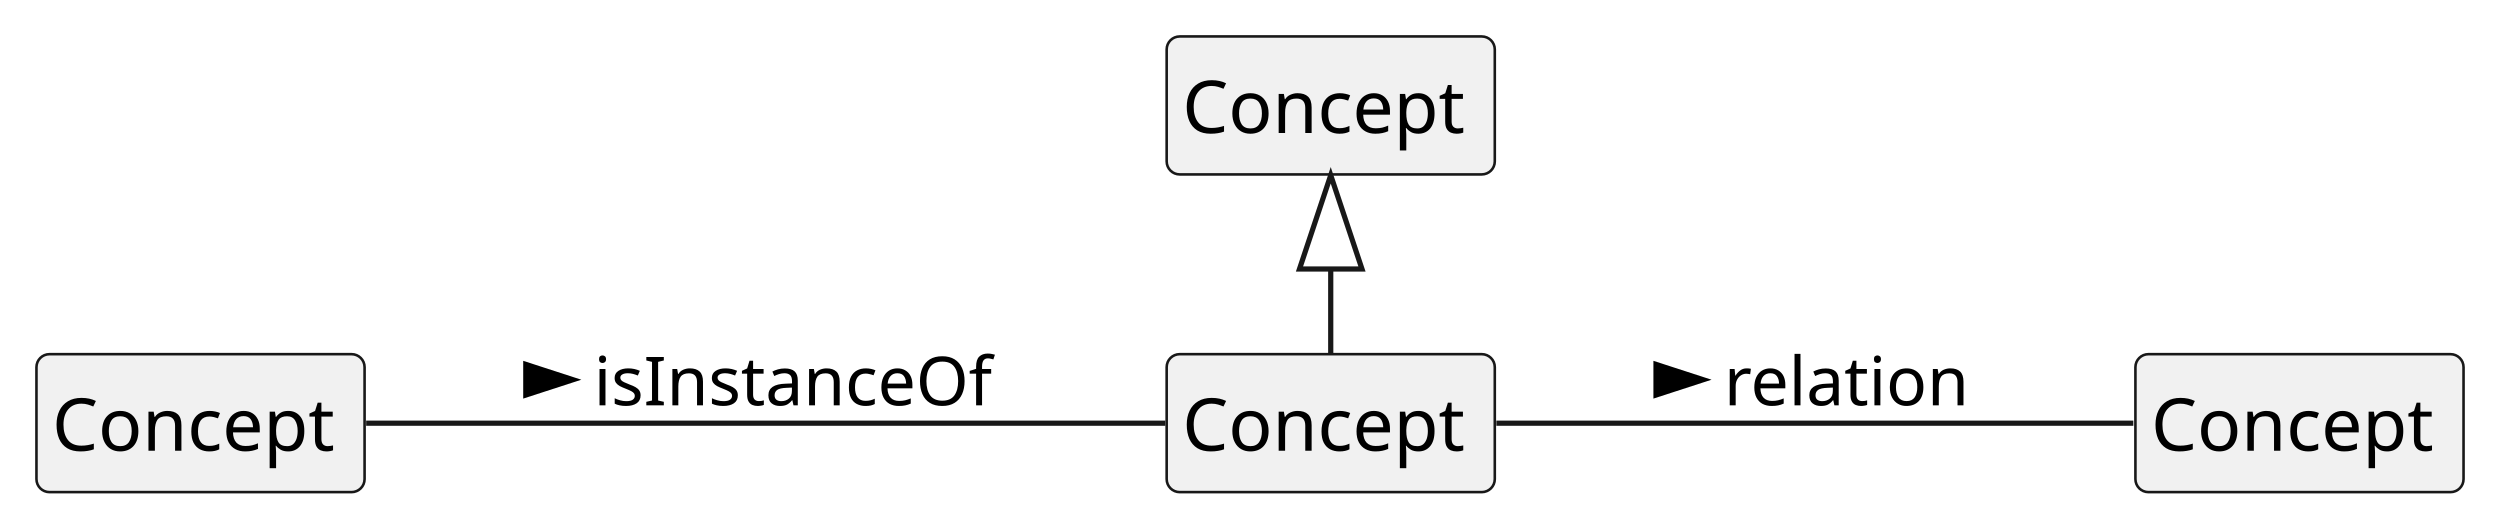
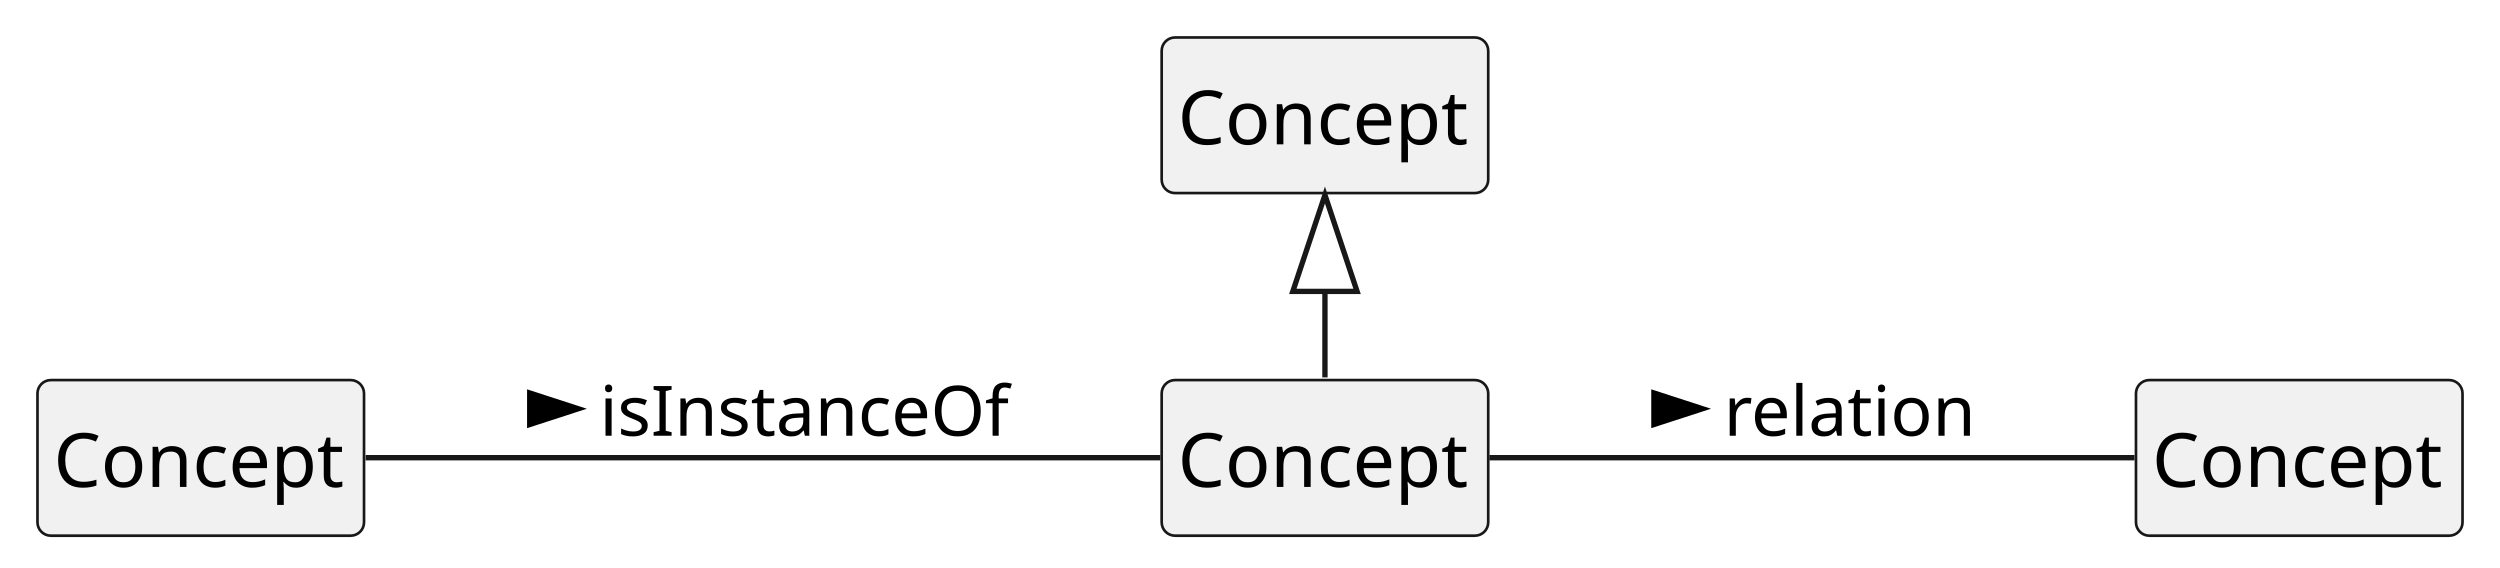
- <svg xmlns="http://www.w3.org/2000/svg" contentStyleType="text/css" height="100px" preserveAspectRatio="none" style="width:480px;height:100px;background:#FFFFFF;" version="1.1" viewBox="0 0 480 100" width="480px" zoomAndPan="magnify">
+ <svg xmlns="http://www.w3.org/2000/svg" contentStyleType="text/css" height="106px" preserveAspectRatio="none" style="width:467px;height:106px;background:#FFFFFF;" version="1.1" viewBox="0 0 467 106" width="467px" zoomAndPan="magnify">
  <defs />
  <g>
    <g id="elem_c1">
-       <rect codeLine="5" fill="#F1F1F1" height="26.488" id="c1" rx="2.5" ry="2.5" style="stroke:#181818;stroke-width:0.5;" width="63" x="224" y="7" />
-       <text fill="#000000" font-family="sans-serif" font-size="14" lengthAdjust="spacing" textLength="57" x="227" y="25.535">Concept</text>
+       <rect codeLine="5" fill="#F1F1F1" height="29.068" id="c1" rx="2.5" ry="2.5" style="stroke:#181818;stroke-width:0.5;" width="61" x="217" y="7" />
+       <text fill="#000000" font-family="sans-serif" font-size="14" lengthAdjust="spacing" textLength="55" x="220" y="26.966">Concept</text>
    </g>
    <g id="elem_c2">
-       <rect codeLine="6" fill="#F1F1F1" height="26.488" id="c2" rx="2.5" ry="2.5" style="stroke:#181818;stroke-width:0.5;" width="63" x="7" y="68" />
-       <text fill="#000000" font-family="sans-serif" font-size="14" lengthAdjust="spacing" textLength="57" x="10" y="86.535">Concept</text>
+       <rect codeLine="6" fill="#F1F1F1" height="29.068" id="c2" rx="2.5" ry="2.5" style="stroke:#181818;stroke-width:0.5;" width="61" x="7" y="71" />
+       <text fill="#000000" font-family="sans-serif" font-size="14" lengthAdjust="spacing" textLength="55" x="10" y="90.966">Concept</text>
    </g>
    <g id="elem_c3">
-       <rect codeLine="7" fill="#F1F1F1" height="26.488" id="c3" rx="2.5" ry="2.5" style="stroke:#181818;stroke-width:0.5;" width="63" x="224" y="68" />
-       <text fill="#000000" font-family="sans-serif" font-size="14" lengthAdjust="spacing" textLength="57" x="227" y="86.535">Concept</text>
+       <rect codeLine="7" fill="#F1F1F1" height="29.068" id="c3" rx="2.5" ry="2.5" style="stroke:#181818;stroke-width:0.5;" width="61" x="217" y="71" />
+       <text fill="#000000" font-family="sans-serif" font-size="14" lengthAdjust="spacing" textLength="55" x="220" y="90.966">Concept</text>
    </g>
    <g id="elem_c4">
-       <rect codeLine="8" fill="#F1F1F1" height="26.488" id="c4" rx="2.5" ry="2.5" style="stroke:#181818;stroke-width:0.5;" width="63" x="410" y="68" />
-       <text fill="#000000" font-family="sans-serif" font-size="14" lengthAdjust="spacing" textLength="57" x="413" y="86.535">Concept</text>
+       <rect codeLine="8" fill="#F1F1F1" height="29.068" id="c4" rx="2.5" ry="2.5" style="stroke:#181818;stroke-width:0.5;" width="61" x="399" y="71" />
+       <text fill="#000000" font-family="sans-serif" font-size="14" lengthAdjust="spacing" textLength="55" x="402" y="90.966">Concept</text>
    </g>
    <g id="link_c1_c3">
-       <path codeLine="9" d="M255.5,51.65 C255.5,63.07 255.5,56.48 255.5,67.9 " fill="none" id="c1-backto-c3" style="stroke:#181818;stroke-width:1.0;" />
-       <polygon fill="none" points="255.5,33.65,249.5,51.65,261.5,51.65,255.5,33.65" style="stroke:#181818;stroke-width:1.0;" />
+       <path codeLine="9" d="M247.5,54.43 C247.5,65.79 247.5,59.14 247.5,70.5 " fill="none" id="c1-backto-c3" style="stroke:#181818;stroke-width:1.0;" />
+       <polygon fill="none" points="247.5,36.43,241.5,54.43,253.5,54.43,247.5,36.43" style="stroke:#181818;stroke-width:1.0;" />
    </g>
    <g id="link_c2_c3">
-       <path codeLine="10" d="M70.3,81.25 C111.18,81.25 182.91,81.25 223.75,81.25 " fill="none" id="c2-c3" style="stroke:#181818;stroke-width:1.0;" />
-       <polygon fill="#000000" points="110,72.905,100.955,69.966,100.955,75.844,110,72.905" style="stroke:#000000;stroke-width:1.0;" />
-       <text fill="#000000" font-family="sans-serif" font-size="13" lengthAdjust="spacing" textLength="79" x="114" y="77.818">isInstanceOf</text>
+       <path codeLine="10" d="M68.3,85.5 C107.84,85.5 177.24,85.5 216.75,85.5 " fill="none" id="c2-c3" style="stroke:#181818;stroke-width:1.0;" />
+       <polygon fill="#000000" points="108,76.353,98.955,73.414,98.955,79.292,108,76.353" style="stroke:#000000;stroke-width:1.0;" />
+       <text fill="#000000" font-family="sans-serif" font-size="13" lengthAdjust="spacing" textLength="74" x="112" y="81.397">isInstanceOf</text>
    </g>
    <g id="link_c3_c4">
-       <path codeLine="11" d="M287.3,81.25 C321.26,81.25 375.6,81.25 409.6,81.25 " fill="none" id="c3-c4" style="stroke:#181818;stroke-width:1.0;" />
-       <polygon fill="#000000" points="327,72.905,317.955,69.966,317.955,75.844,327,72.905" style="stroke:#000000;stroke-width:1.0;" />
-       <text fill="#000000" font-family="sans-serif" font-size="13" lengthAdjust="spacing" textLength="48" x="331" y="77.818">relation</text>
+       <path codeLine="11" d="M278.22,85.5 C311.57,85.5 365.36,85.5 398.73,85.5 " fill="none" id="c3-c4" style="stroke:#181818;stroke-width:1.0;" />
+       <polygon fill="#000000" points="318,76.353,308.955,73.414,308.955,79.292,318,76.353" style="stroke:#000000;stroke-width:1.0;" />
+       <text fill="#000000" font-family="sans-serif" font-size="13" lengthAdjust="spacing" textLength="46" x="322" y="81.397">relation</text>
    </g>
  </g>
</svg>
